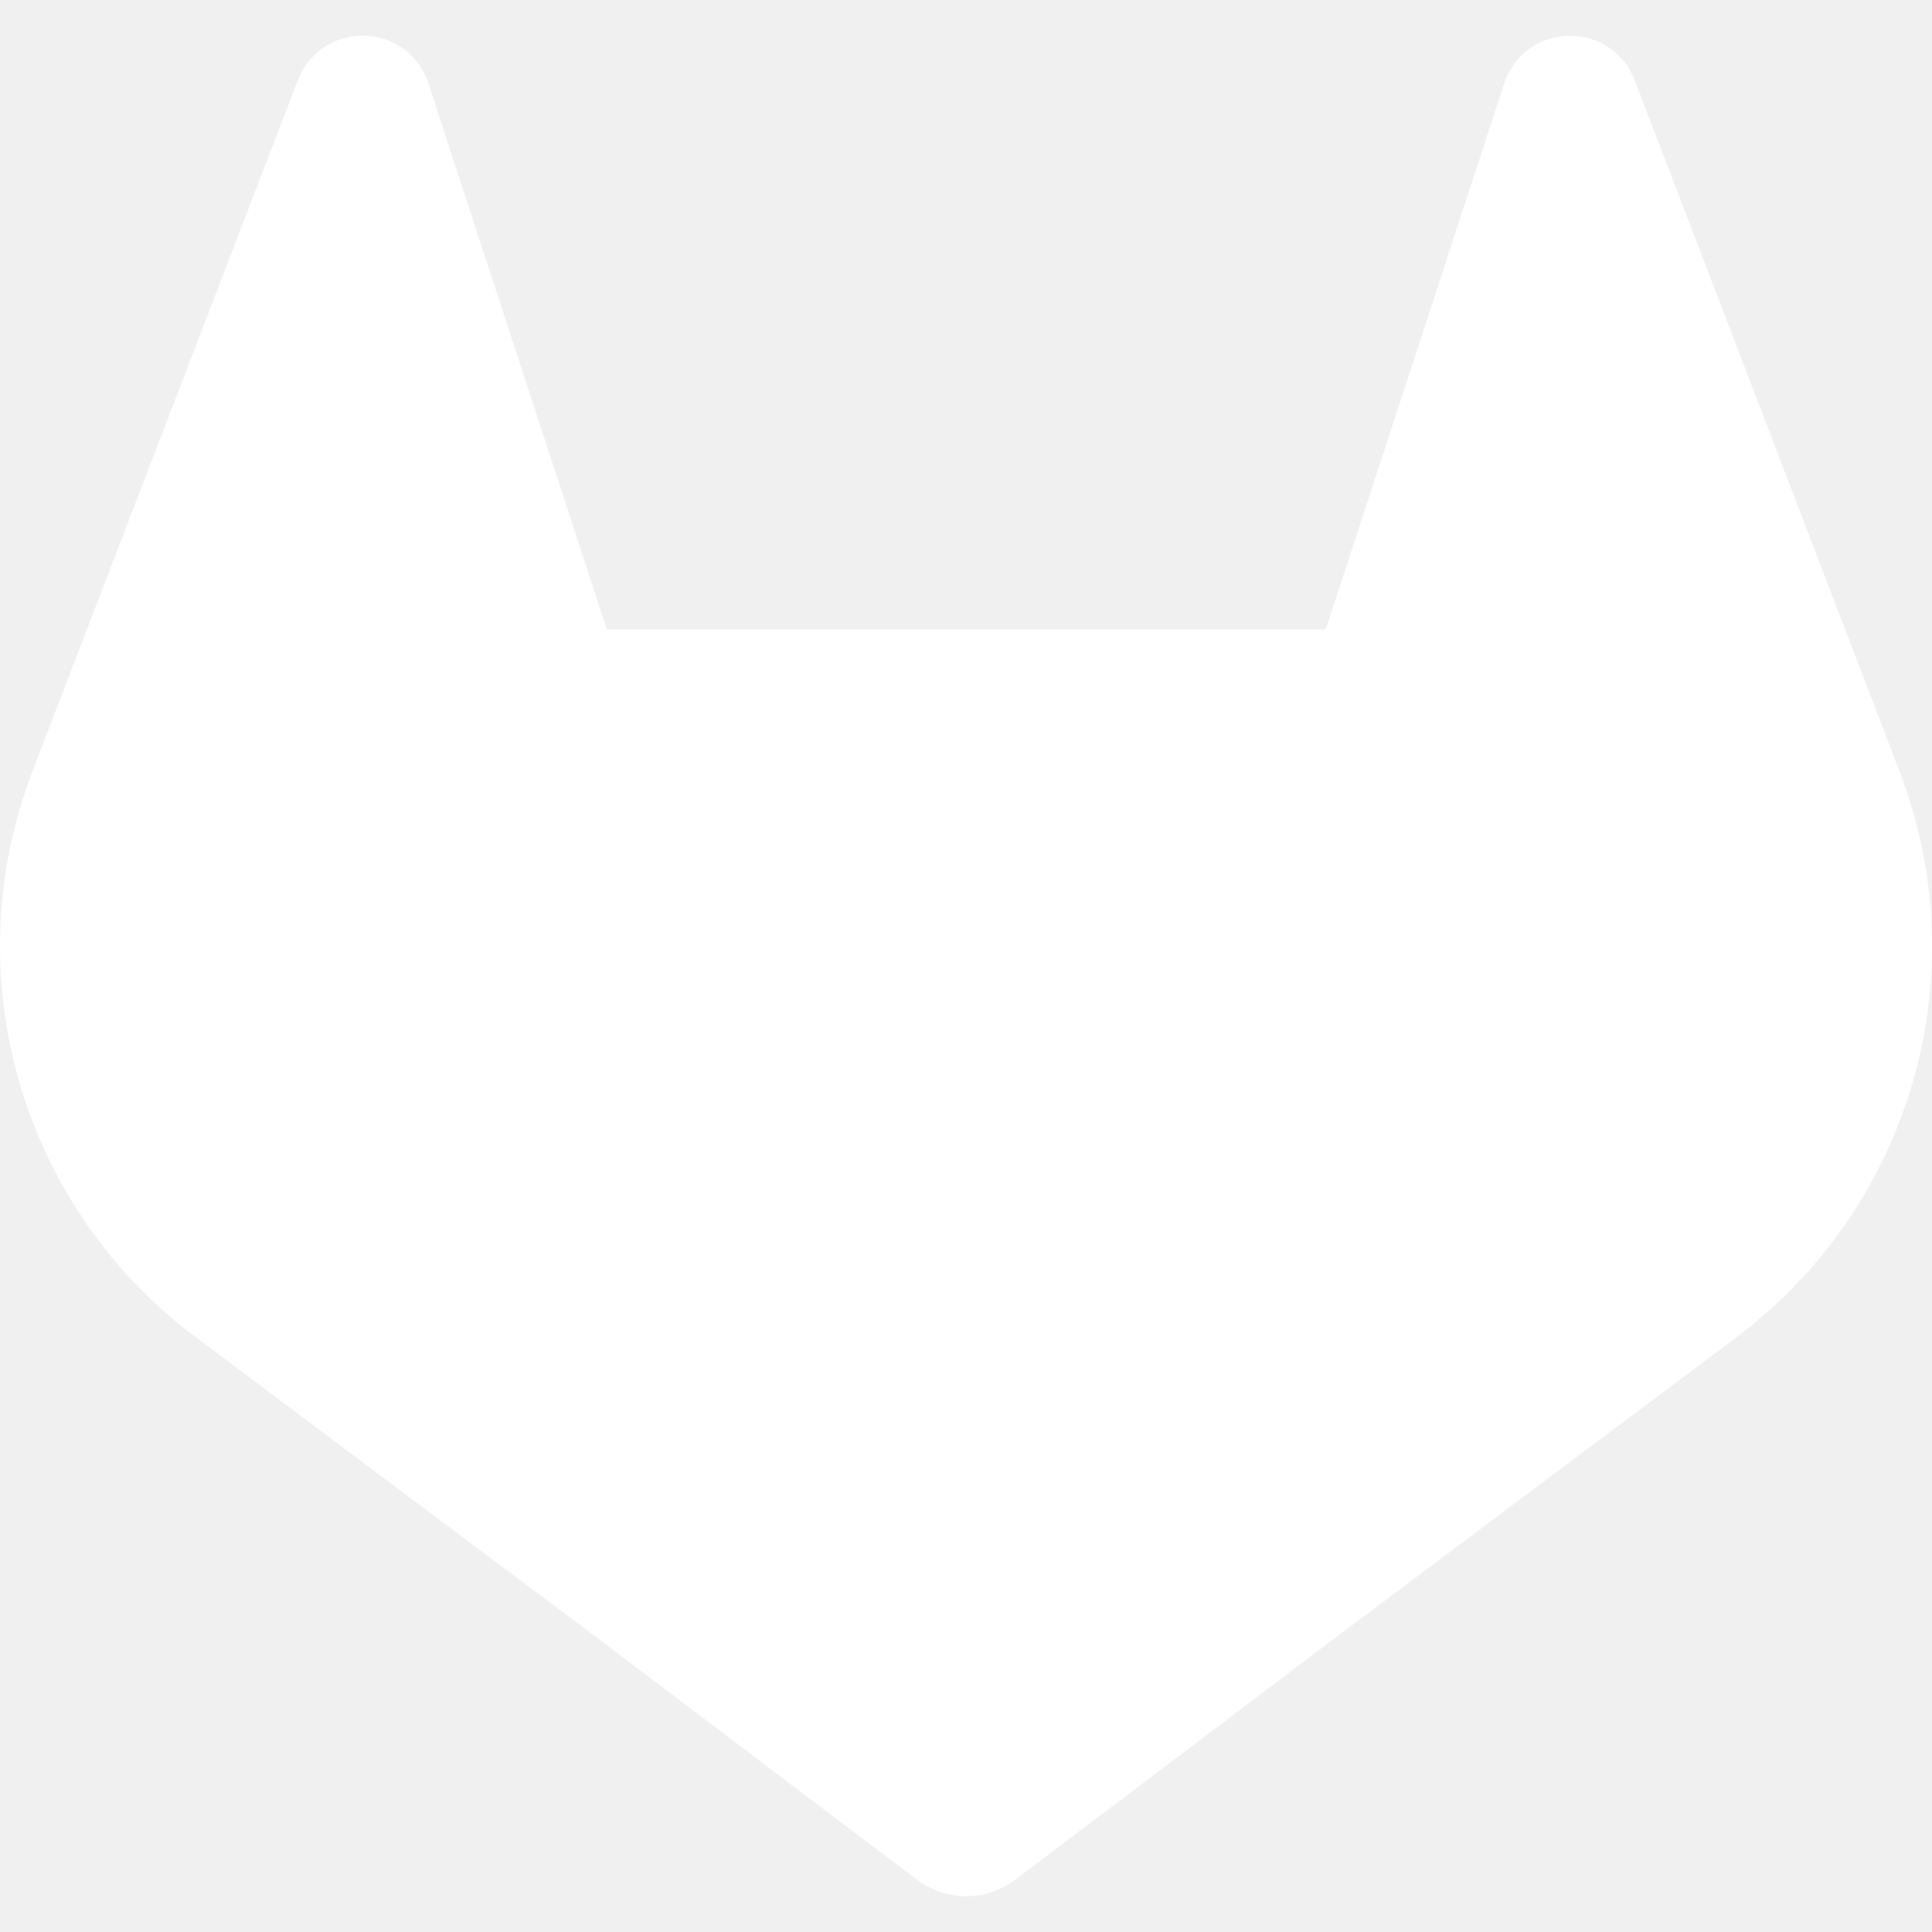
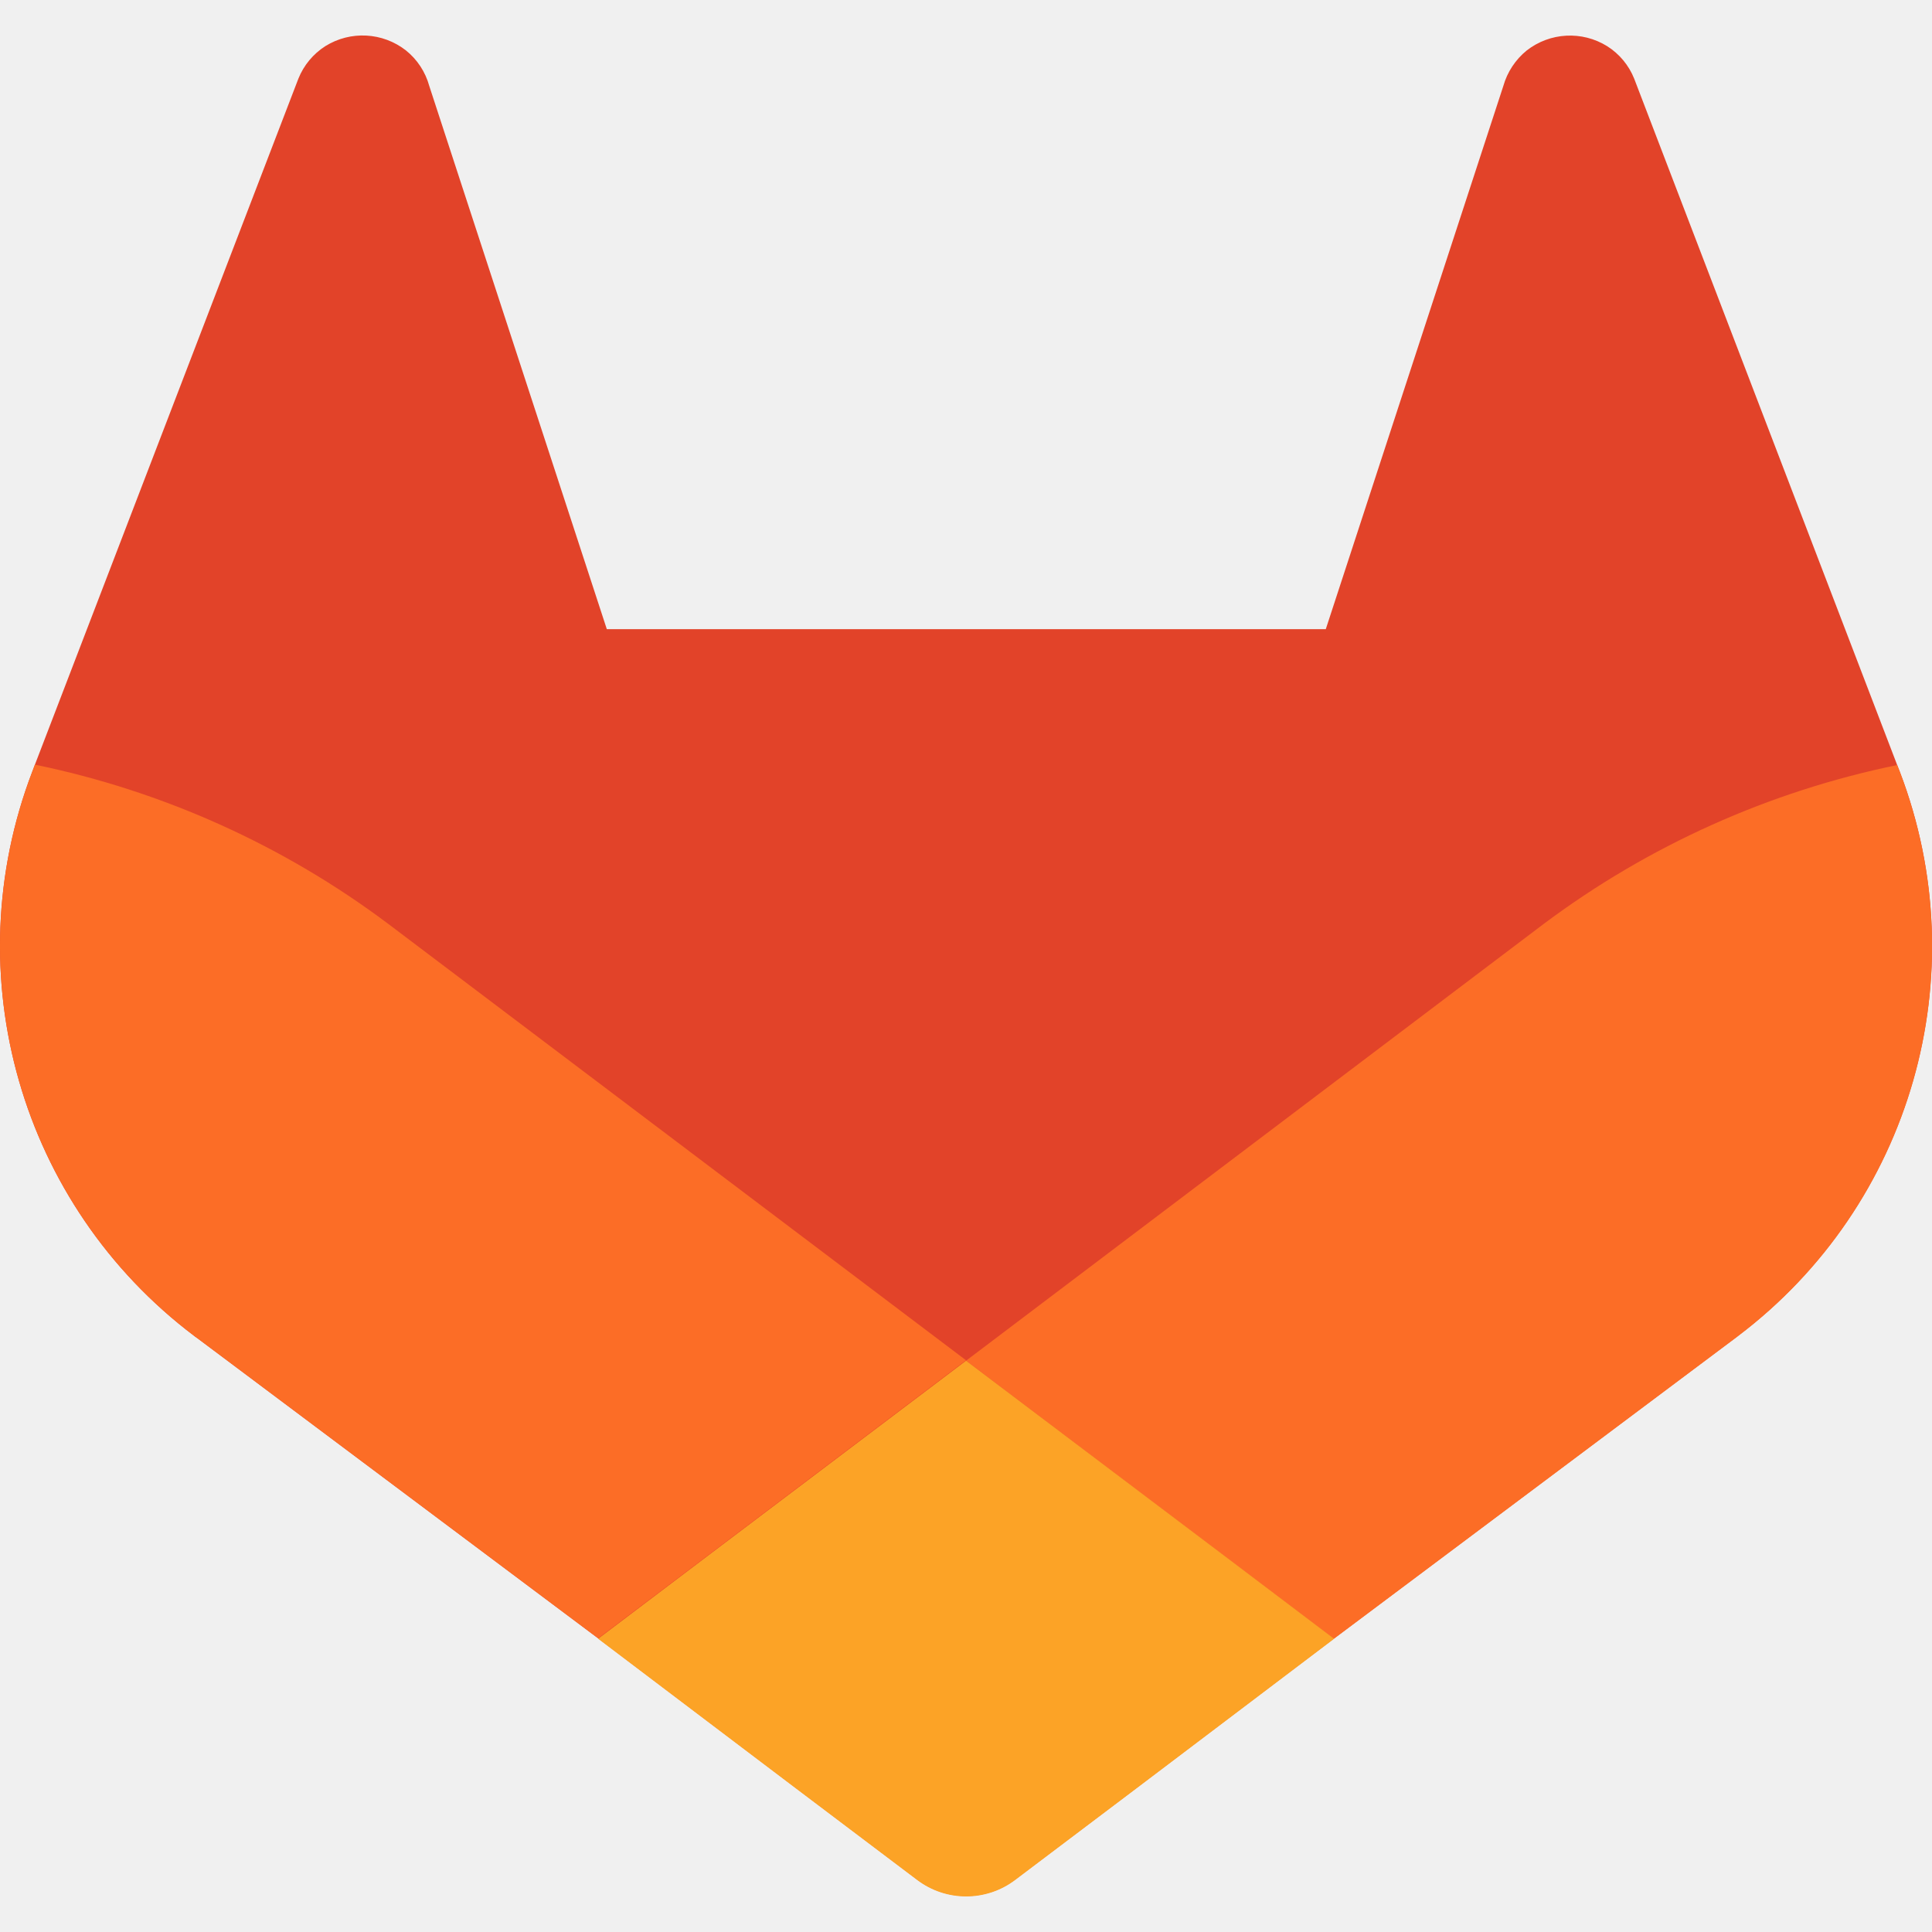
- <svg xmlns="http://www.w3.org/2000/svg" width="32" height="32" viewBox="93.97 97.52 192.05 184.95">
+ <svg xmlns="http://www.w3.org/2000/svg" width="32" height="32" viewBox="93.97 97.52 192.05 184.99">
  <defs>
-     <style>.cls-1{fill:#fff;}</style>
+     <style>.cls-1{fill:#e24329;}.cls-2{fill:#fc6d26;}.cls-3{fill:#fca326;}</style>
  </defs>
-   <g id="LOGO">
+   <g>
    <path class="cls-1" d="M282.83,170.73l-.27-.69-26.14-68.22a6.81,6.81,0,0,0-2.69-3.24,7,7,0,0,0-8,.43,7,7,0,0,0-2.32,3.52l-17.65,54H154.29l-17.65-54A6.86,6.86,0,0,0,134.32,99a7,7,0,0,0-8-.43,6.87,6.87,0,0,0-2.69,3.24L97.44,170l-.26.69a48.54,48.54,0,0,0,16.1,56.1l.09.07.24.17,39.82,29.82,19.7,14.91,12,9.06a8.07,8.07,0,0,0,9.76,0l12-9.06,19.7-14.91,40.06-30,.1-.08A48.56,48.56,0,0,0,282.83,170.73Z" />
+     <path class="cls-2" d="M282.83,170.73l-.27-.69a88.3,88.3,0,0,0-35.15,15.8L190,229.25c19.55,14.79,36.57,27.64,36.57,27.64l40.06-30,.1-.08A48.56,48.56,0,0,0,282.83,170.73Z" />
+     <path class="cls-3" d="M153.43,256.89l19.7,14.91,12,9.06a8.07,8.07,0,0,0,9.76,0l12-9.06,19.7-14.91S209.55,244,190,229.25C170.45,244,153.43,256.89,153.43,256.89Z" />
+     <path class="cls-2" d="M132.58,185.84A88.19,88.19,0,0,0,97.44,170l-.26.69a48.54,48.54,0,0,0,16.1,56.1l.09.07.24.17,39.82,29.82s17-12.85,36.57-27.64Z" />
  </g>
</svg>
